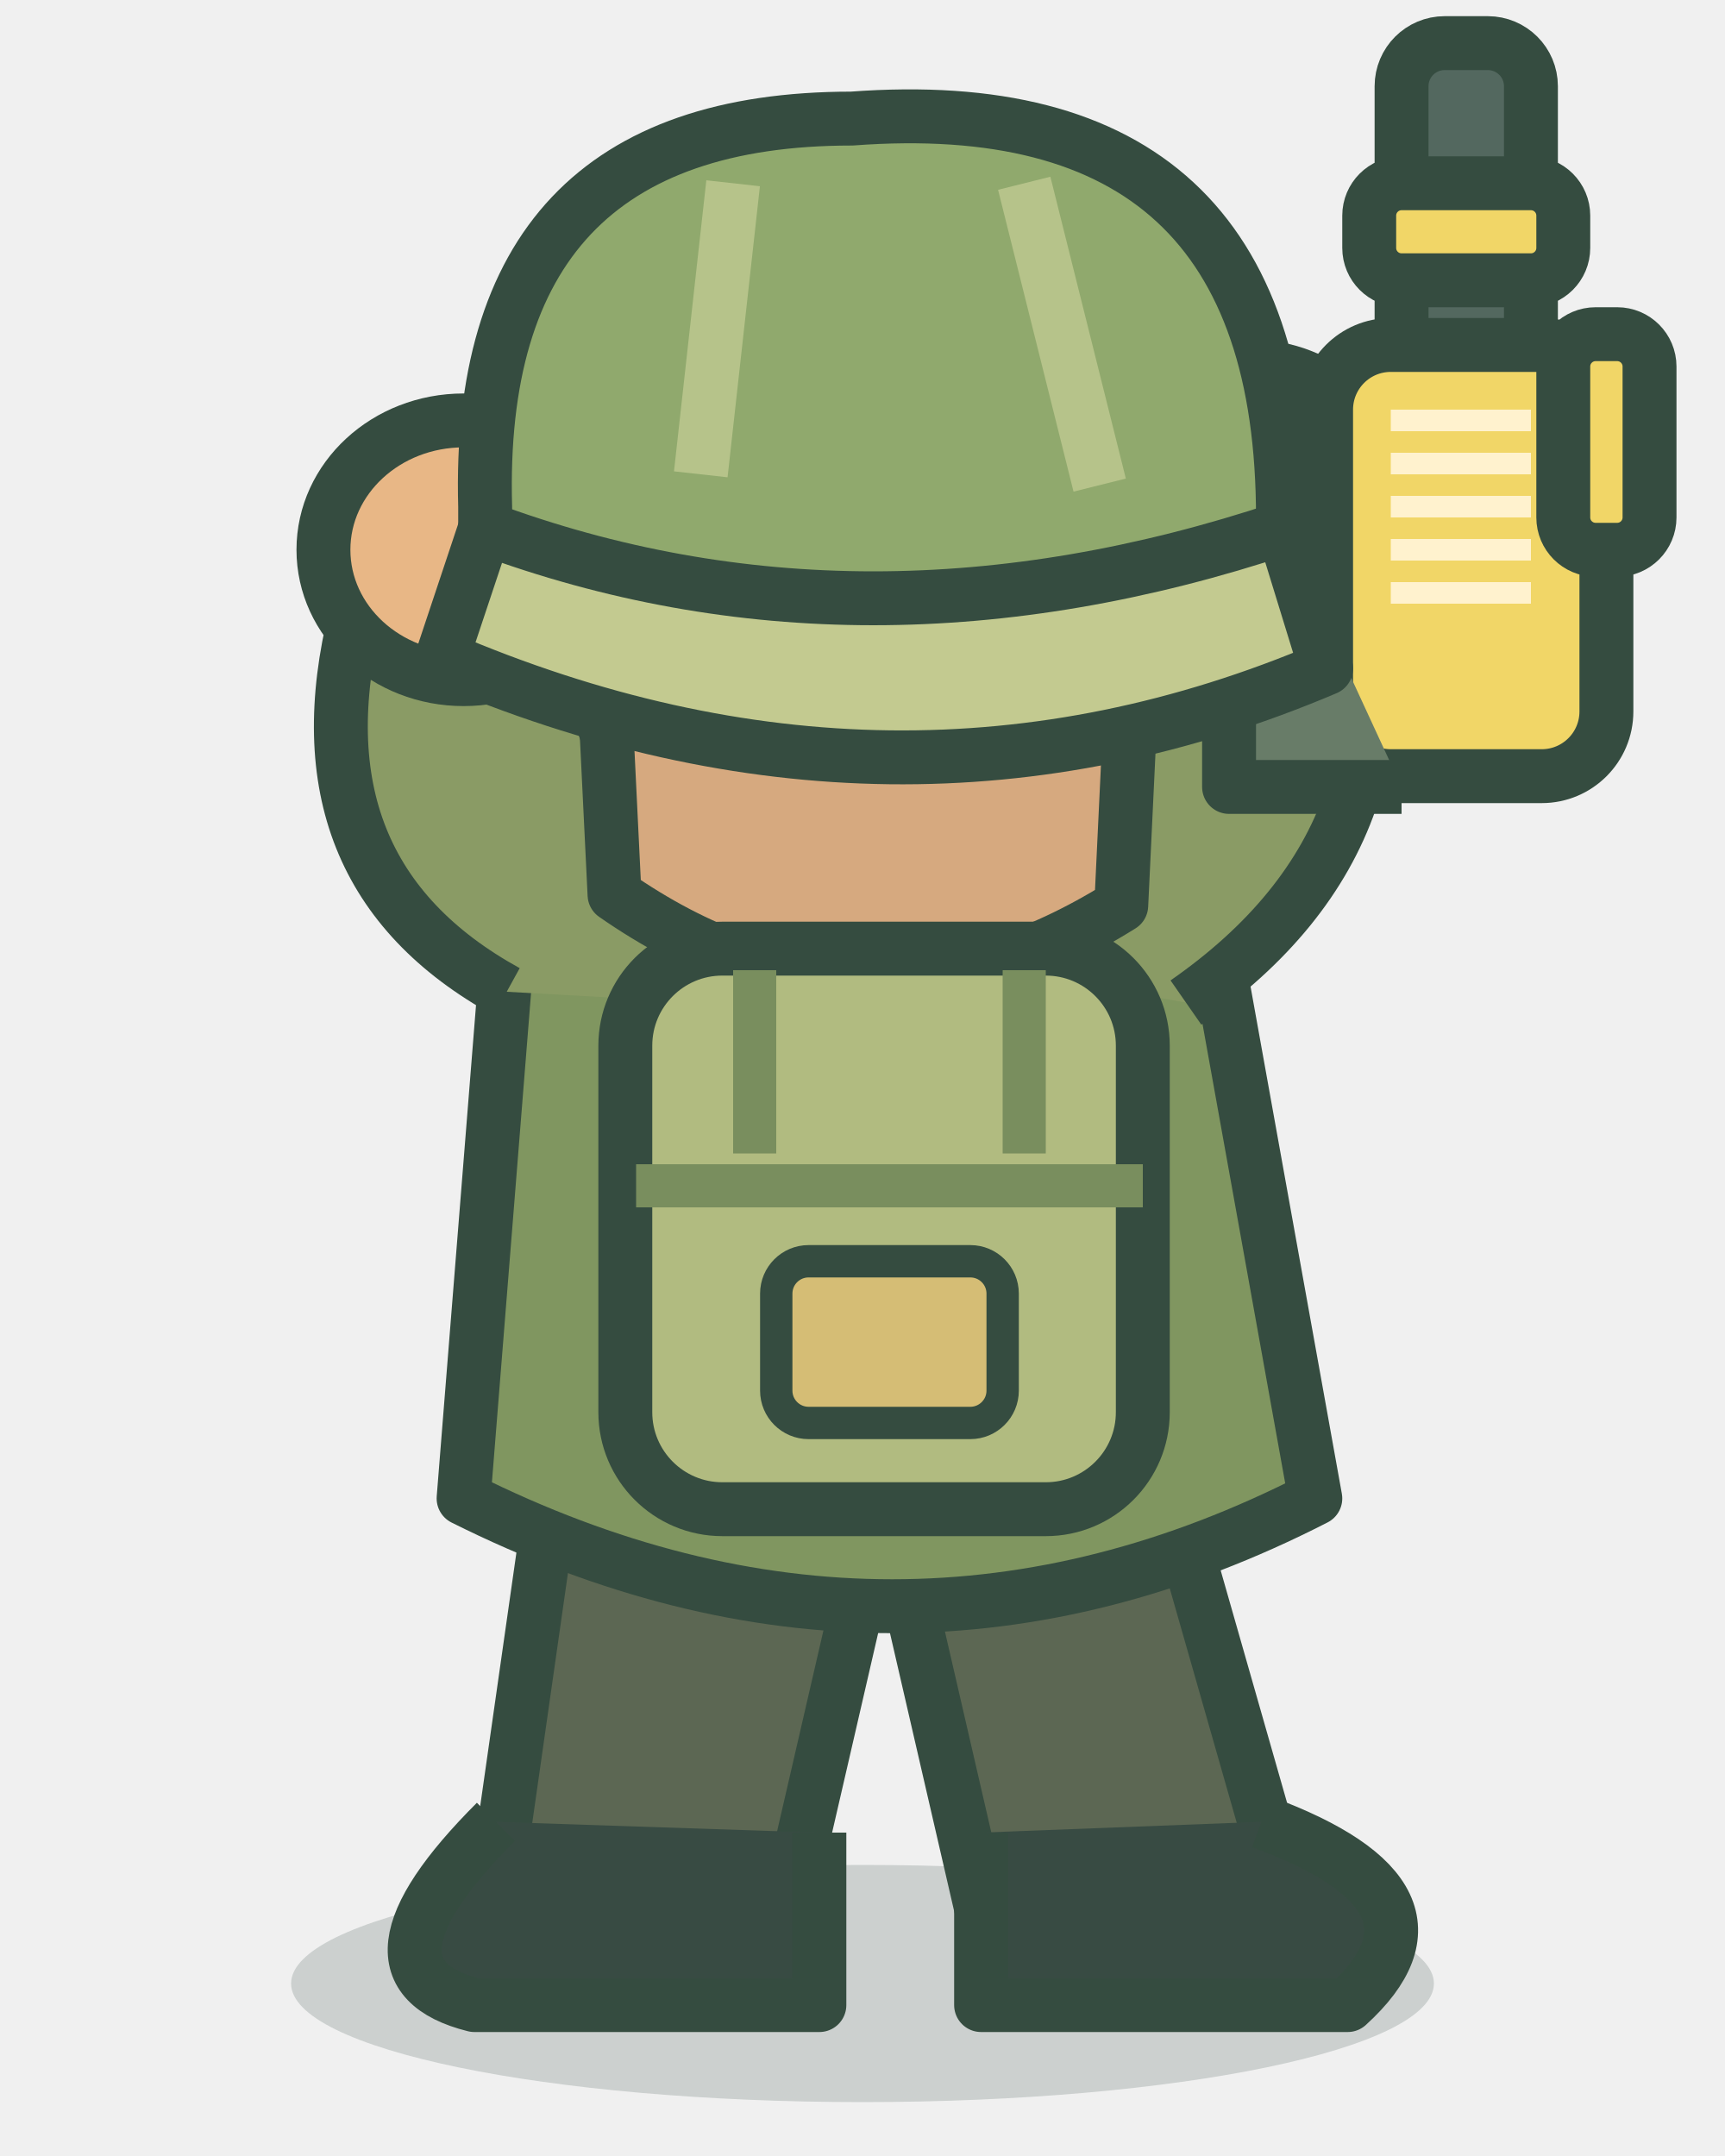
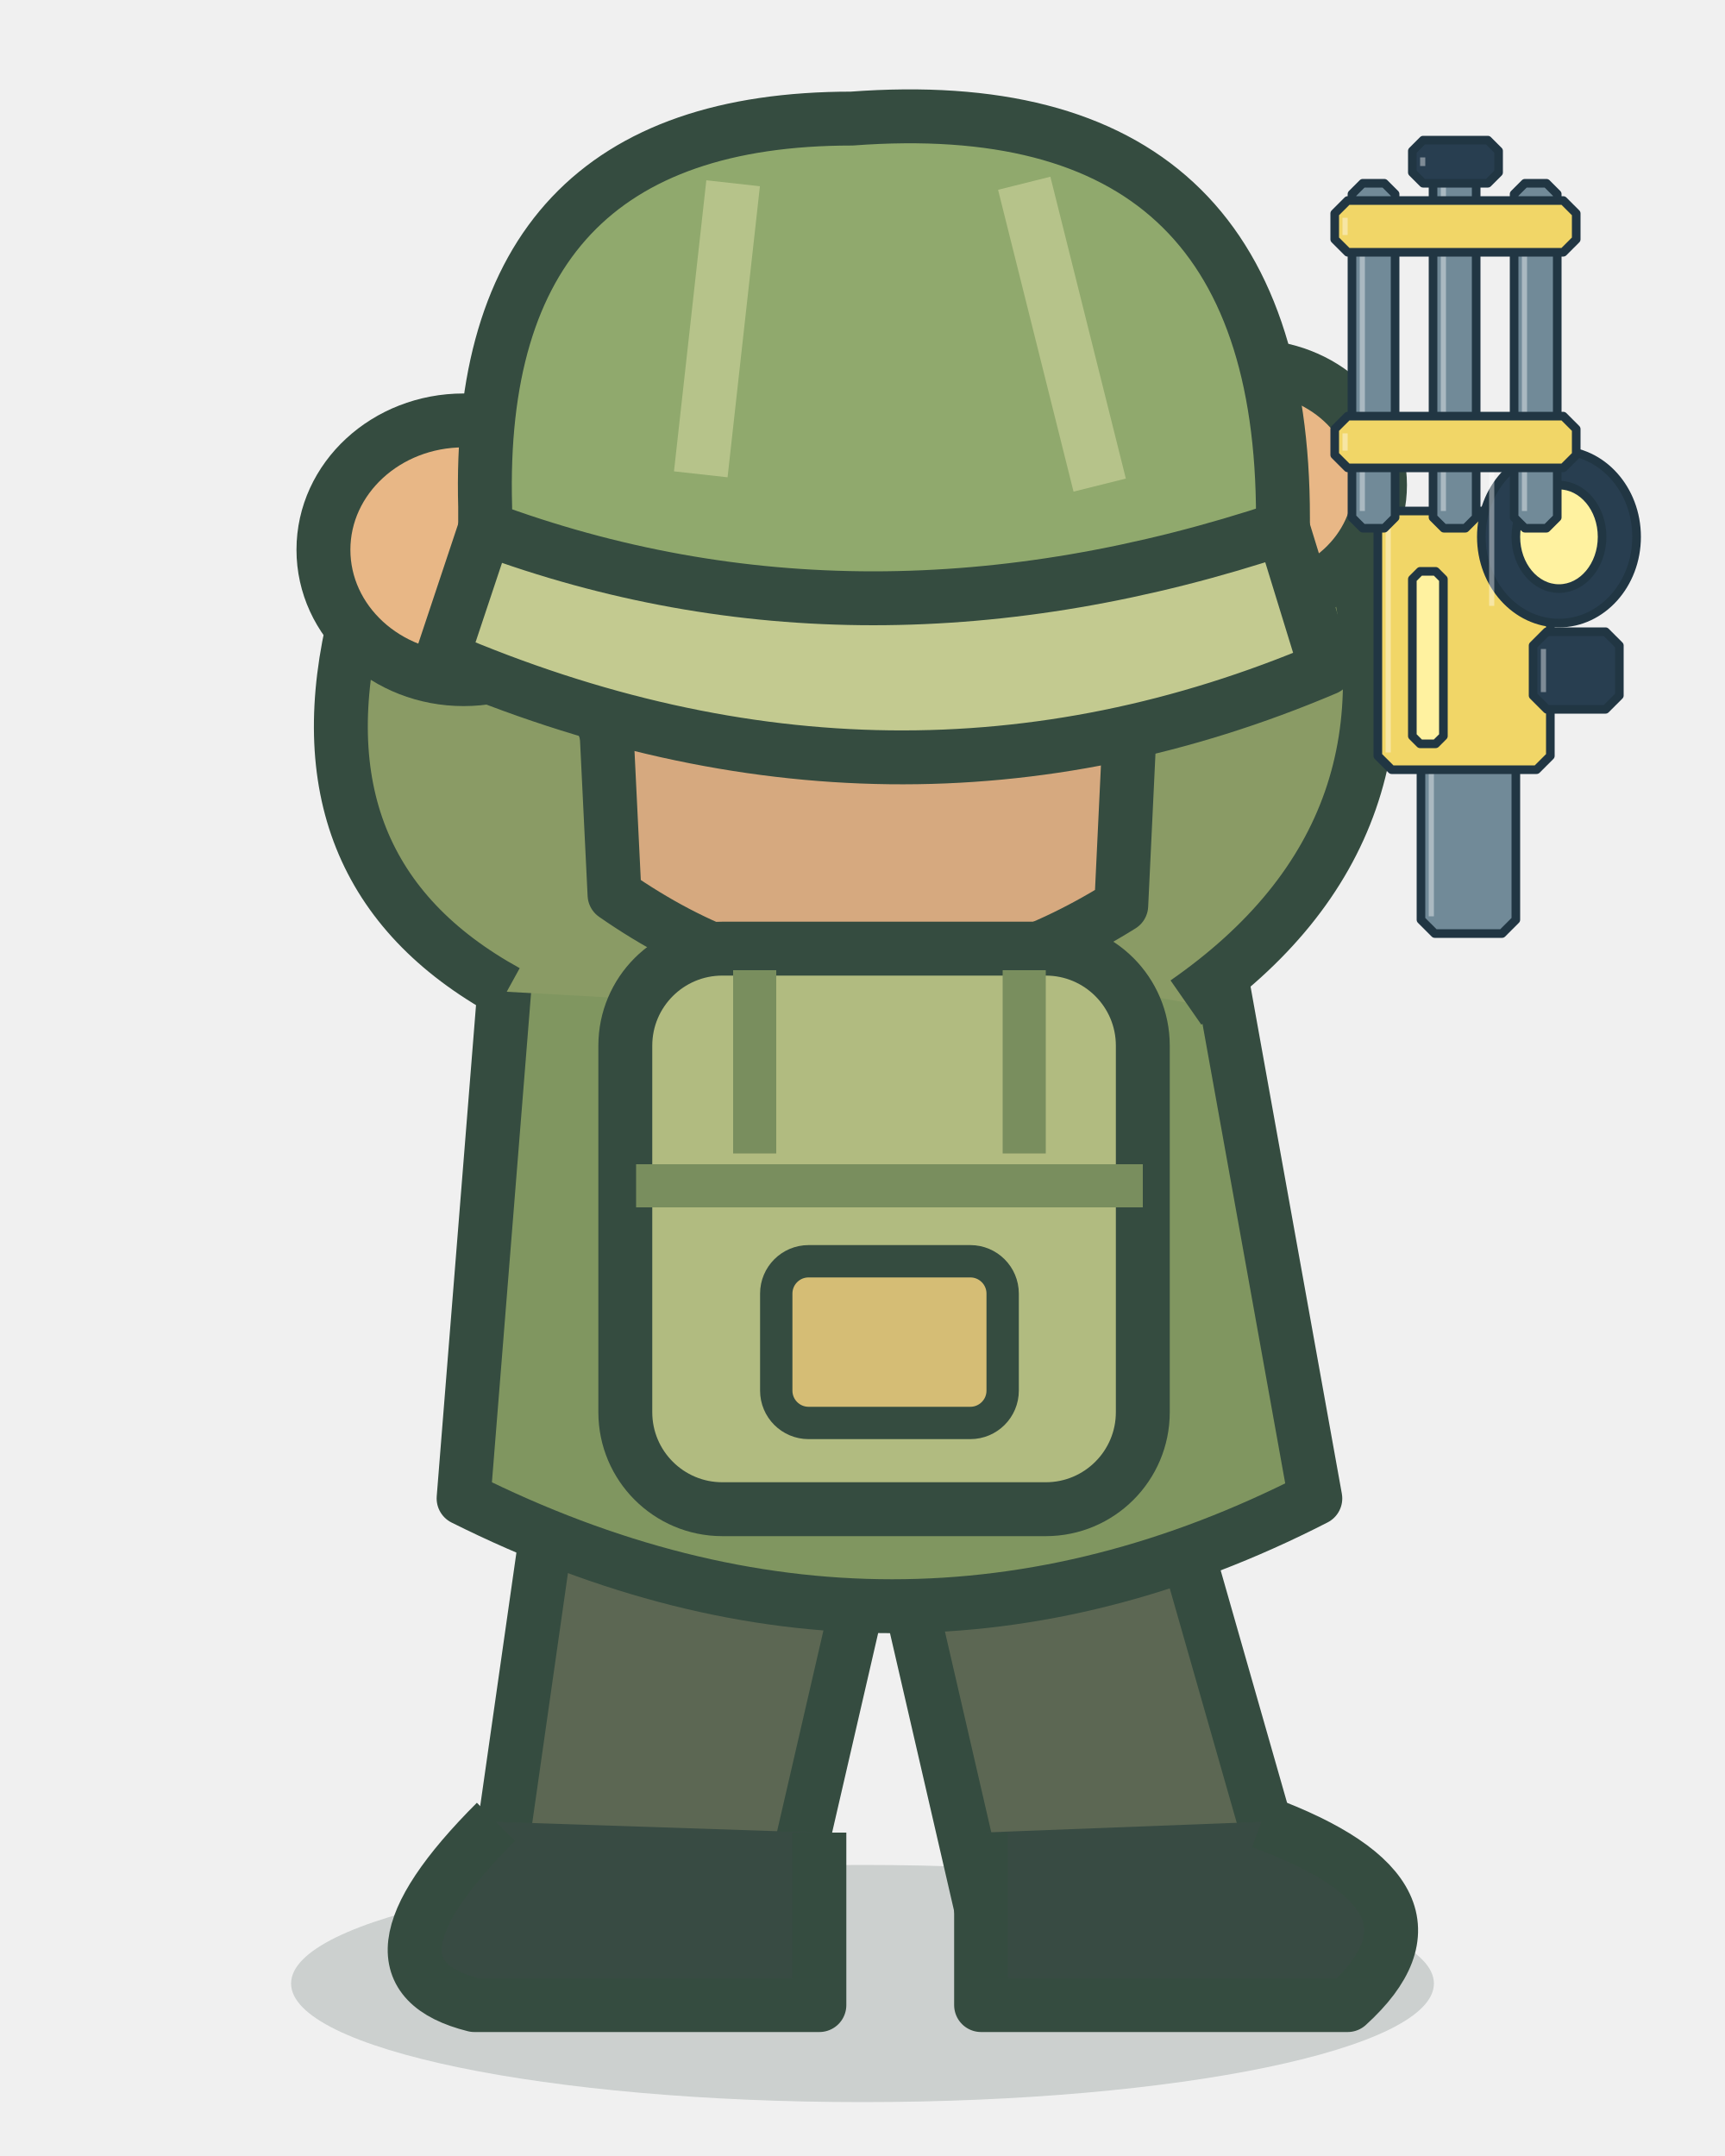
<svg xmlns="http://www.w3.org/2000/svg" width="160" height="200" viewBox="0 0 160 200">
  <ellipse cx="80" cy="184" rx="53" ry="11" fill="#253e38" opacity=".18" />
  <g stroke="#354c40" stroke-width="5" stroke-linejoin="round">
    <path d="M52 133l-6 42 27 2 9-39 9 39 28-2-12-42" fill="#5c6753" />
    <path d="M46 169q-14 14-2 17h32v-16M91 170v16h34q11-10-8-17" fill="#384b43" />
    <path d="M47 89q35-16 66 0l9 50q-39 20-79 0z" fill="#809660" />
    <path d="M47 92Q27 81 33 57l18-4 14 40M110 93q23-16 15-43l-18-4-14 44" fill="#8a9b65" />
    <ellipse cx="43" cy="51" rx="13" ry="12" fill="#e8b786" />
    <ellipse cx="116" cy="45" rx="12" ry="11" fill="#e8b786" />
-     <rect x="130" y="4" width="12" height="40" rx="4" fill="#53685f" />
-     <rect x="123" y="32" width="26" height="40" rx="6" fill="#f1d667" />
-     <path d="M124 60h-10v13h16" fill="#687c68" />
-     <path d="M129 39h13" stroke="#fff2ce" stroke-width="2" />
-     <path d="M129 43h13" stroke="#fff2ce" stroke-width="2" />
-     <path d="M129 47h13" stroke="#fff2ce" stroke-width="2" />
-     <path d="M129 51h13" stroke="#fff2ce" stroke-width="2" />
-     <path d="M129 55h13" stroke="#fff2ce" stroke-width="2" />
-     <rect x="145" y="31" width="8" height="20" rx="3" fill="#f1d667" />
-     <rect x="127" y="17" width="18" height="9" rx="3" fill="#f1d667" />
+     <g transform="translate(111 97) rotate(-90) scale(.16)">
+       <g stroke="#213643" stroke-width="5" stroke-linejoin="round">
+         <path d="M73 130h94l8 8v39l-8 8h-94l-8-8v-39z" fill="#718a98" />
+         <path d="M75 136h90" stroke="#ffffff" stroke-opacity=".4" stroke-width="3" />
+         <path d="M168 105h134l8 8v84l-8 8h-134l-8-8v-84z" fill="#f1d667" />
+         <path d="M170 111h130" stroke="#ffffff" stroke-opacity=".4" stroke-width="3" />
+         <path d="M203 195h29l8 8v34l-8 8h-29l-8-8v-34z" fill="#283e50" />
+         <path d="M205 201h25" stroke="#ffffff" stroke-opacity=".4" stroke-width="3" />
+         <ellipse cx="295" cy="210" rx="50" ry="45" fill="#283e50" />
+         <path d="M255 171h80" stroke="#ffffff" stroke-opacity=".4" stroke-width="3" />
+         <ellipse cx="295" cy="210" rx="30" ry="25" fill="#fff2a0" />
+         <path d="M306.25 90h187.5l6.25 6.25v12.5l-6.25 6.25h-187.5l-6.25-6.25v-12.5z" fill="#718a98" />
+         <path d="M310 96h180" stroke="#ffffff" stroke-opacity=".4" stroke-width="3" />
+         <path d="M306.25 137h207.5l6.25 6.25v12.5l-6.25 6.25h-207.5l-6.25-6.25v-12.5z" fill="#718a98" />
+         <path d="M310 143h200" stroke="#ffffff" stroke-opacity=".4" stroke-width="3" />
+         <path d="M306.25 184h187.5l6.25 6.25v12.5l-6.25 6.25h-187.5l-6.25-6.25v-12.5z" fill="#718a98" />
+         <path d="M310 190h180" stroke="#ffffff" stroke-opacity=".4" stroke-width="3" />
+         <path d="M342.5 80h15l7.5 7.5v125l-7.5 7.5h-15l-7.5-7.5v-125z" fill="#f1d667" />
+         <path d="M345 86h10" stroke="#ffffff" stroke-opacity=".4" stroke-width="3" />
+         <path d="M467.5 80h15l7.5 7.5v125l-7.5 7.5h-15l-7.5-7.5v-125z" fill="#f1d667" />
+         <path d="M470 86h10" stroke="#ffffff" stroke-opacity=".4" stroke-width="3" />
+         <path d="M506.25 125h12.5l6.25 6.25v37.5l-6.25 6.25h-12.5l-6.25-6.25v-37.5z" fill="#283e50" />
+         <path d="M510 131h5" stroke="#ffffff" stroke-opacity=".4" stroke-width="3" />
+         <path d="M179.5 125h91l4.5 4.5v9l-4.5 4.5h-91l-4.5-4.5v-9z" fill="#fff2a0" />
+       </g>
+     </g>
    <path d="M55 42q26-17 51 0l-2 42q-24 15-47-1z" fill="#d6a97f" />
    <path d="M45 47q-1-36 34-36 40-3 40 37v13q-36 15-74 0z" fill="#90a96d" />
    <path d="M45 49q35 13 74 0l4 13q-40 17-82-1z" fill="#c3ca90" />
    <path d="M68 17l-3 27M95 17l7 28" fill="none" stroke="#b6c38a" />
    <rect x="58" y="88" width="48" height="52" rx="9" fill="#b1bb80" />
    <path d="M59 110h47M70 90v17M95 90v17" stroke="#798e5e" stroke-width="4" />
    <rect x="72" y="117" width="21" height="15" rx="3" fill="#d5bd75" stroke-width="3" />
  </g>
</svg>
